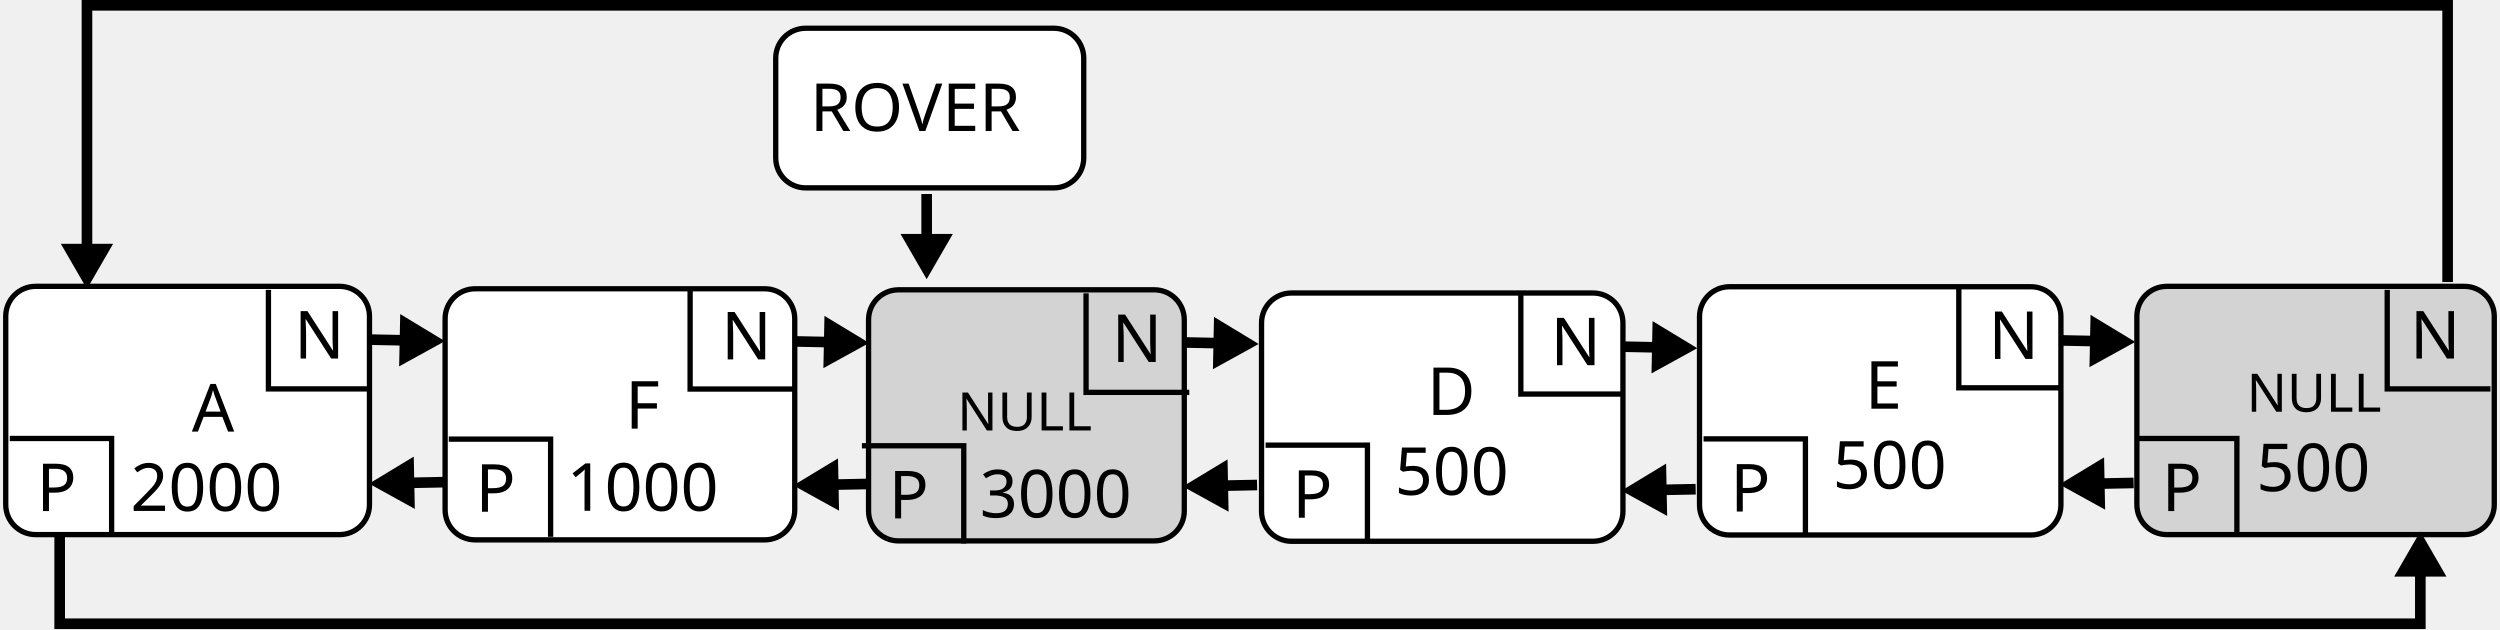
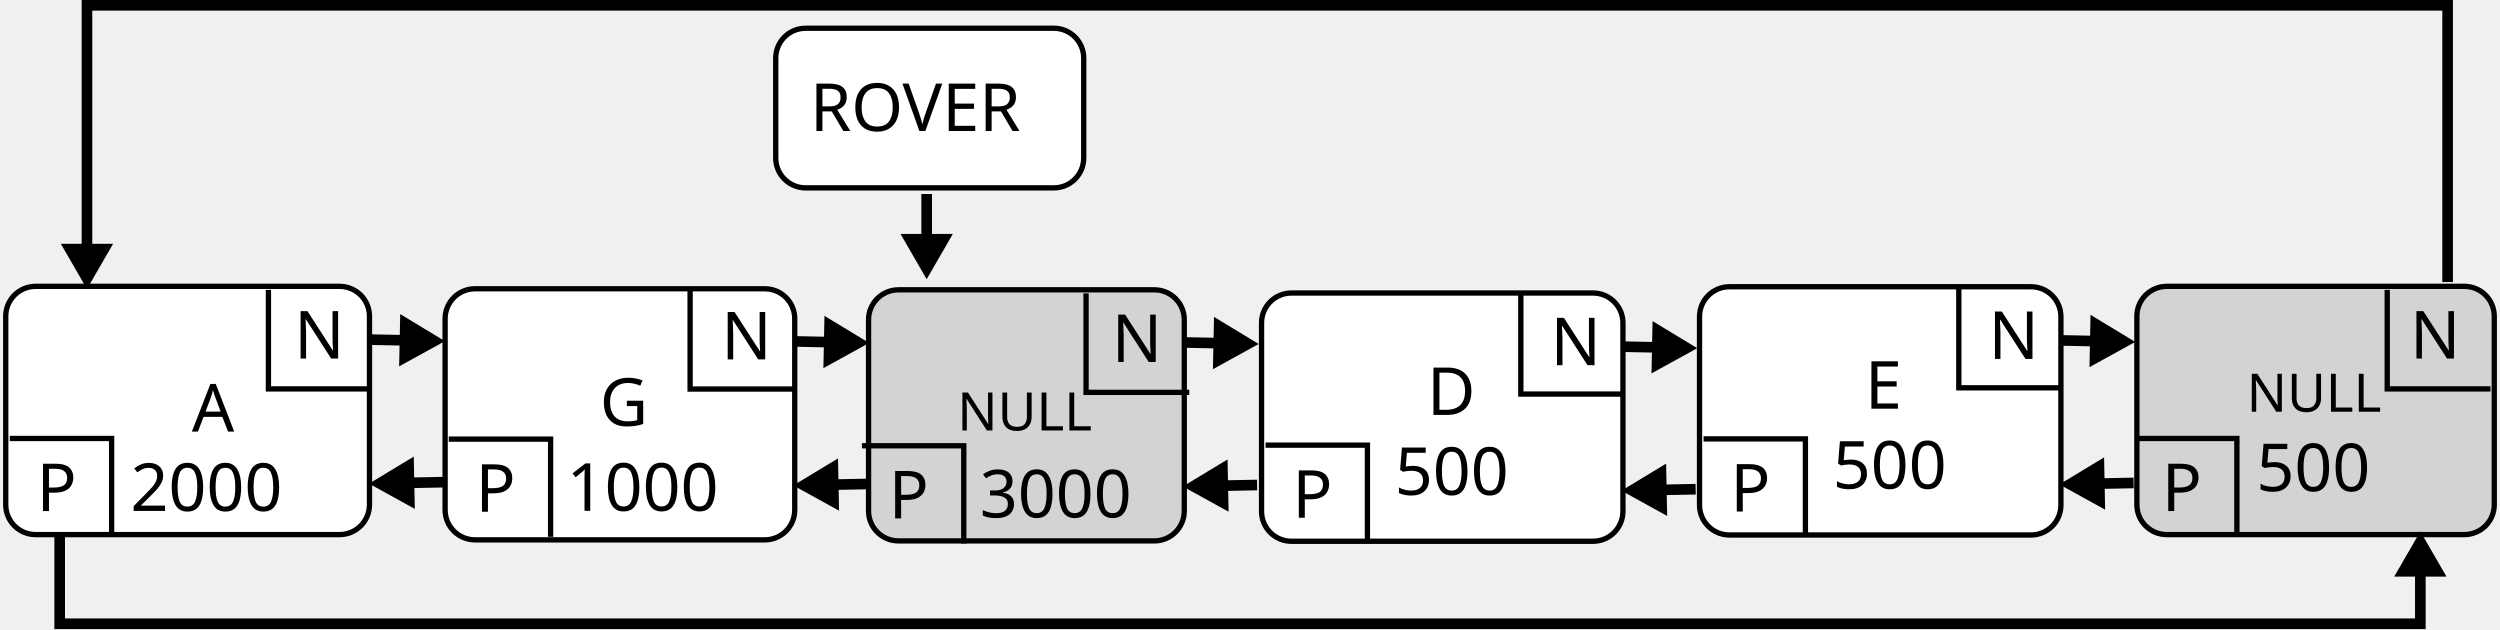
<svg xmlns="http://www.w3.org/2000/svg" width="5.23in" height="1.316in" viewBox="0 0 470.721 118.453" id="svg2" version="1.1">
  <defs id="defs4">
    <marker style="overflow:visible" id="marker11812" refX="0" refY="0" orient="auto">
      <path transform="scale(0.4,0.4)" style="fill:#000000;fill-opacity:1;fill-rule:evenodd;stroke:#000000;stroke-width:1pt;stroke-opacity:1" d="m 5.77,0 -8.65,5 0,-10 8.65,5 z" id="path11814" />
    </marker>
    <marker orient="auto" refY="0" refX="0" id="TriangleOutM-9" style="overflow:visible">
      <path id="path4508-5" d="m 5.77,0 -8.65,5 0,-10 8.65,5 z" style="fill:#000000;fill-opacity:1;fill-rule:evenodd;stroke:#000000;stroke-width:1pt;stroke-opacity:1" transform="scale(0.4,0.4)" />
    </marker>
    <marker orient="auto" refY="0" refX="0" id="TriangleOutM-9-1" style="overflow:visible">
      <path id="path4508-5-8" d="m 5.77,0 -8.65,5 0,-10 8.65,5 z" style="fill:#000000;fill-opacity:1;fill-rule:evenodd;stroke:#000000;stroke-width:1pt;stroke-opacity:1" transform="scale(0.4,0.4)" />
    </marker>
    <marker orient="auto" refY="0" refX="0" id="TriangleOutM-99" style="overflow:visible">
      <path id="path4508-58" d="m 5.77,0 -8.65,5 0,-10 8.65,5 z" style="fill:#000000;fill-opacity:1;fill-rule:evenodd;stroke:#000000;stroke-width:1pt;stroke-opacity:1" transform="scale(0.4,0.4)" />
    </marker>
    <marker orient="auto" refY="0" refX="0" id="TriangleOutM-7" style="overflow:visible">
      <path id="path4508-9" d="m 5.77,0 -8.65,5 0,-10 8.65,5 z" style="fill:#000000;fill-opacity:1;fill-rule:evenodd;stroke:#000000;stroke-width:1pt;stroke-opacity:1" transform="scale(0.4,0.4)" />
    </marker>
    <marker orient="auto" refY="0" refX="0" id="TriangleOutM-5" style="overflow:visible">
      <path id="path4508-3" d="m 5.77,0 -8.65,5 0,-10 8.65,5 z" style="fill:#000000;fill-opacity:1;fill-rule:evenodd;stroke:#000000;stroke-width:1pt;stroke-opacity:1" transform="scale(0.4,0.4)" />
    </marker>
    <marker orient="auto" refY="0" refX="0" id="TriangleOutM-0" style="overflow:visible">
      <path id="path4508-97" d="m 5.77,0 -8.65,5 0,-10 8.65,5 z" style="fill:#000000;fill-opacity:1;fill-rule:evenodd;stroke:#000000;stroke-width:1pt;stroke-opacity:1" transform="scale(0.4,0.4)" />
    </marker>
    <marker orient="auto" refY="0" refX="0" id="TriangleOutM-0-0" style="overflow:visible">
      <path id="path4508-97-9" d="m 5.77,0 -8.65,5 0,-10 8.65,5 z" style="fill:#000000;fill-opacity:1;fill-rule:evenodd;stroke:#000000;stroke-width:1pt;stroke-opacity:1" transform="scale(0.4,0.4)" />
    </marker>
    <marker orient="auto" refY="0" refX="0" id="TriangleOutM-9-2" style="overflow:visible">
      <path id="path4508-5-7" d="m 5.77,0 -8.65,5 0,-10 8.65,5 z" style="fill:#000000;fill-opacity:1;fill-rule:evenodd;stroke:#000000;stroke-width:1pt;stroke-opacity:1" transform="scale(0.4,0.4)" />
    </marker>
    <marker orient="auto" refY="0" refX="0" id="TriangleOutM-9-0" style="overflow:visible">
      <path id="path4508-5-9" d="m 5.77,0 -8.65,5 0,-10 8.65,5 z" style="fill:#000000;fill-opacity:1;fill-rule:evenodd;stroke:#000000;stroke-width:1pt;stroke-opacity:1" transform="scale(0.4,0.4)" />
    </marker>
    <marker orient="auto" refY="0" refX="0" id="TriangleOutM-57" style="overflow:visible">
      <path id="path4508-1" d="m 5.77,0 -8.65,5 0,-10 8.65,5 z" style="fill:#000000;fill-opacity:1;fill-rule:evenodd;stroke:#000000;stroke-width:1pt;stroke-opacity:1" transform="scale(0.4,0.4)" />
    </marker>
    <marker style="overflow:visible" id="marker11812-6" refX="0" refY="0" orient="auto">
      <path transform="scale(0.4,0.4)" style="fill:#000000;fill-opacity:1;fill-rule:evenodd;stroke:#000000;stroke-width:1pt;stroke-opacity:1" d="m 5.77,0 -8.65,5 0,-10 8.65,5 z" id="path11814-1" />
    </marker>
    <marker orient="auto" refY="0" refX="0" id="TriangleOutM-57-2" style="overflow:visible">
      <path id="path4508-1-9" d="m 5.77,0 -8.65,5 0,-10 8.65,5 z" style="fill:#000000;fill-opacity:1;fill-rule:evenodd;stroke:#000000;stroke-width:1pt;stroke-opacity:1" transform="scale(0.4,0.4)" />
    </marker>
    <marker orient="auto" refY="0" refX="0" id="TriangleOutM-57-2-7" style="overflow:visible">
      <path id="path4508-1-9-6" d="m 5.77,0 -8.65,5 0,-10 8.65,5 z" style="fill:#000000;fill-opacity:1;fill-rule:evenodd;stroke:#000000;stroke-width:1pt;stroke-opacity:1" transform="scale(0.4,0.4)" />
    </marker>
    <marker orient="auto" refY="0" refX="0" id="TriangleOutM-57-2-4" style="overflow:visible">
      <path id="path4508-1-9-7" d="m 5.77,0 -8.65,5 0,-10 8.65,5 z" style="fill:#000000;fill-opacity:1;fill-rule:evenodd;stroke:#000000;stroke-width:1pt;stroke-opacity:1" transform="scale(0.4,0.4)" />
    </marker>
    <marker orient="auto" refY="0" refX="0" id="TriangleOutM-57-2-4-7" style="overflow:visible">
      <path id="path4508-1-9-7-5" d="m 5.77,0 -8.65,5 0,-10 8.65,5 z" style="fill:#000000;fill-opacity:1;fill-rule:evenodd;stroke:#000000;stroke-width:1pt;stroke-opacity:1" transform="scale(0.4,0.4)" />
    </marker>
    <marker style="overflow:visible" id="marker11812-3" refX="0" refY="0" orient="auto">
      <path transform="scale(0.4,0.4)" style="fill:#000000;fill-opacity:1;fill-rule:evenodd;stroke:#000000;stroke-width:1pt;stroke-opacity:1" d="m 5.77,0 -8.65,5 0,-10 8.65,5 z" id="path11814-5" />
    </marker>
    <marker orient="auto" refY="0" refX="0" id="TriangleOutM-57-2-7-5" style="overflow:visible">
      <path id="path4508-1-9-6-3" d="m 5.77,0 -8.65,5 0,-10 8.65,5 z" style="fill:#000000;fill-opacity:1;fill-rule:evenodd;stroke:#000000;stroke-width:1pt;stroke-opacity:1" transform="scale(0.4,0.4)" />
    </marker>
    <marker orient="auto" refY="0" refX="0" id="TriangleOutM-57-2-4-7-9" style="overflow:visible">
      <path id="path4508-1-9-7-5-9" d="m 5.77,0 -8.65,5 0,-10 8.65,5 z" style="fill:#000000;fill-opacity:1;fill-rule:evenodd;stroke:#000000;stroke-width:1pt;stroke-opacity:1" transform="scale(0.4,0.4)" />
    </marker>
    <marker orient="auto" refY="0" refX="0" id="TriangleOutM-57-2-7-8" style="overflow:visible">
      <path id="path4508-1-9-6-8" d="m 5.77,0 -8.65,5 0,-10 8.65,5 z" style="fill:#000000;fill-opacity:1;fill-rule:evenodd;stroke:#000000;stroke-width:1pt;stroke-opacity:1" transform="scale(0.4,0.4)" />
    </marker>
    <marker orient="auto" refY="0" refX="0" id="TriangleOutM-57-2-4-7-0" style="overflow:visible">
      <path id="path4508-1-9-7-5-1" d="m 5.77,0 -8.65,5 0,-10 8.65,5 z" style="fill:#000000;fill-opacity:1;fill-rule:evenodd;stroke:#000000;stroke-width:1pt;stroke-opacity:1" transform="scale(0.4,0.4)" />
    </marker>
    <marker orient="auto" refY="0" refX="0" id="TriangleOutM-57-2-7-82" style="overflow:visible">
      <path id="path4508-1-9-6-9" d="m 5.77,0 -8.65,5 0,-10 8.65,5 z" style="fill:#000000;fill-opacity:1;fill-rule:evenodd;stroke:#000000;stroke-width:1pt;stroke-opacity:1" transform="scale(0.4,0.4)" />
    </marker>
    <marker orient="auto" refY="0" refX="0" id="TriangleOutM-57-2-4-7-1" style="overflow:visible">
      <path id="path4508-1-9-7-5-5" d="m 5.77,0 -8.65,5 0,-10 8.65,5 z" style="fill:#000000;fill-opacity:1;fill-rule:evenodd;stroke:#000000;stroke-width:1pt;stroke-opacity:1" transform="scale(0.4,0.4)" />
    </marker>
    <marker orient="auto" refY="0" refX="0" id="TriangleOutM-57-2-7-81" style="overflow:visible">
      <path id="path4508-1-9-6-81" d="m 5.77,0 -8.65,5 0,-10 8.65,5 z" style="fill:#000000;fill-opacity:1;fill-rule:evenodd;stroke:#000000;stroke-width:1pt;stroke-opacity:1" transform="scale(0.4,0.4)" />
    </marker>
    <marker orient="auto" refY="0" refX="0" id="TriangleOutM-57-2-4-7-00" style="overflow:visible">
      <path id="path4508-1-9-7-5-0" d="m 5.77,0 -8.65,5 0,-10 8.65,5 z" style="fill:#000000;fill-opacity:1;fill-rule:evenodd;stroke:#000000;stroke-width:1pt;stroke-opacity:1" transform="scale(0.4,0.4)" />
    </marker>
    <marker orient="auto" refY="0" refX="0" id="TriangleOutM-57-2-7-3" style="overflow:visible">
      <path id="path4508-1-9-6-38" d="m 5.77,0 -8.65,5 0,-10 8.65,5 z" style="fill:#000000;fill-opacity:1;fill-rule:evenodd;stroke:#000000;stroke-width:1pt;stroke-opacity:1" transform="scale(0.4,0.4)" />
    </marker>
    <marker orient="auto" refY="0" refX="0" id="TriangleOutM-57-2-4-7-6" style="overflow:visible">
      <path id="path4508-1-9-7-5-8" d="m 5.77,0 -8.65,5 0,-10 8.65,5 z" style="fill:#000000;fill-opacity:1;fill-rule:evenodd;stroke:#000000;stroke-width:1pt;stroke-opacity:1" transform="scale(0.4,0.4)" />
    </marker>
    <marker orient="auto" refY="0" refX="0" id="TriangleOutM-57-2-7-3-4" style="overflow:visible">
      <path id="path4508-1-9-6-38-1" d="m 5.77,0 -8.65,5 0,-10 8.65,5 z" style="fill:#000000;fill-opacity:1;fill-rule:evenodd;stroke:#000000;stroke-width:1pt;stroke-opacity:1" transform="scale(0.4,0.4)" />
    </marker>
    <marker orient="auto" refY="0" refX="0" id="TriangleOutM-57-2-4-7-6-5" style="overflow:visible">
      <path id="path4508-1-9-7-5-8-4" d="m 5.77,0 -8.65,5 0,-10 8.65,5 z" style="fill:#000000;fill-opacity:1;fill-rule:evenodd;stroke:#000000;stroke-width:1pt;stroke-opacity:1" transform="scale(0.4,0.4)" />
    </marker>
    <marker orient="auto" refY="0" refX="0" id="TriangleOutM-57-2-7-3-5" style="overflow:visible">
      <path id="path4508-1-9-6-38-9" d="m 5.77,0 -8.65,5 0,-10 8.65,5 z" style="fill:#000000;fill-opacity:1;fill-rule:evenodd;stroke:#000000;stroke-width:1pt;stroke-opacity:1" transform="scale(0.4,0.4)" />
    </marker>
    <marker orient="auto" refY="0" refX="0" id="TriangleOutM-57-2-4-7-6-1" style="overflow:visible">
      <path id="path4508-1-9-7-5-8-3" d="m 5.77,0 -8.65,5 0,-10 8.65,5 z" style="fill:#000000;fill-opacity:1;fill-rule:evenodd;stroke:#000000;stroke-width:1pt;stroke-opacity:1" transform="scale(0.4,0.4)" />
    </marker>
    <marker orient="auto" refY="0" refX="0" id="TriangleOutM-57-2-7-3-5-5" style="overflow:visible">
      <path id="path4508-1-9-6-38-9-1" d="m 5.77,0 -8.65,5 0,-10 8.65,5 z" style="fill:#000000;fill-opacity:1;fill-rule:evenodd;stroke:#000000;stroke-width:1pt;stroke-opacity:1" transform="scale(0.4,0.4)" />
    </marker>
    <marker orient="auto" refY="0" refX="0" id="TriangleOutM-57-2-4-7-6-1-2" style="overflow:visible">
      <path id="path4508-1-9-7-5-8-3-3" d="m 5.77,0 -8.65,5 0,-10 8.65,5 z" style="fill:#000000;fill-opacity:1;fill-rule:evenodd;stroke:#000000;stroke-width:1pt;stroke-opacity:1" transform="scale(0.4,0.4)" />
    </marker>
    <marker orient="auto" refY="0" refX="0" id="TriangleOutM-57-2-7-3-5-5-7" style="overflow:visible">
      <path id="path4508-1-9-6-38-9-1-8" d="m 5.77,0 -8.65,5 0,-10 8.65,5 z" style="fill:#000000;fill-opacity:1;fill-rule:evenodd;stroke:#000000;stroke-width:1pt;stroke-opacity:1" transform="scale(0.4,0.4)" />
    </marker>
    <marker orient="auto" refY="0" refX="0" id="TriangleOutM-57-2-4-7-6-1-2-1" style="overflow:visible">
      <path id="path4508-1-9-7-5-8-3-3-1" d="m 5.77,0 -8.65,5 0,-10 8.65,5 z" style="fill:#000000;fill-opacity:1;fill-rule:evenodd;stroke:#000000;stroke-width:1pt;stroke-opacity:1" transform="scale(0.4,0.4)" />
    </marker>
    <marker orient="auto" refY="0" refX="0" id="TriangleOutM-57-2-7-3-5-5-4" style="overflow:visible">
      <path id="path4508-1-9-6-38-9-1-6" d="m 5.77,0 -8.65,5 0,-10 8.65,5 z" style="fill:#000000;fill-opacity:1;fill-rule:evenodd;stroke:#000000;stroke-width:1pt;stroke-opacity:1" transform="scale(0.4,0.4)" />
    </marker>
    <marker orient="auto" refY="0" refX="0" id="TriangleOutM-57-2-4-7-6-1-2-0" style="overflow:visible">
      <path id="path4508-1-9-7-5-8-3-3-2" d="m 5.77,0 -8.65,5 0,-10 8.65,5 z" style="fill:#000000;fill-opacity:1;fill-rule:evenodd;stroke:#000000;stroke-width:1pt;stroke-opacity:1" transform="scale(0.4,0.4)" />
    </marker>
  </defs>
  <g id="layer1" transform="translate(1.757068,-500.3344)">
    <rect style="fill:#ffffff;fill-opacity:1;stroke:#000000;stroke-width:1;stroke-miterlimit:4;stroke-dasharray:none;stroke-opacity:1" id="rect4261-3-0-4-2" width="65.834" height="47.279" x="82.043" y="554.711" ry="5.632" />
    <g transform="translate(-155.932,-0.9880576)" id="g21174-1-4">
      <path id="path11440-7-0-1-0-1-0-9" d="m 304.027,565.615 8.115,0.166" style="fill:none;fill-rule:evenodd;stroke:#000000;stroke-width:2;stroke-linecap:butt;stroke-linejoin:miter;stroke-miterlimit:4;stroke-dasharray:none;stroke-opacity:1;marker-end:url(#TriangleOutM-57-2-7-3-5-5-4)" />
      <path id="path11440-7-0-2-8-7-1-0-7" d="m 317.522,592.452 -8.303,0.166" style="fill:none;fill-rule:evenodd;stroke:#000000;stroke-width:2;stroke-linecap:butt;stroke-linejoin:miter;stroke-miterlimit:4;stroke-dasharray:none;stroke-opacity:1;marker-end:url(#TriangleOutM-57-2-4-7-6-1-2-0)" />
    </g>
    <rect style="fill:#d3d3d3;fill-opacity:1;stroke:#000000;stroke-width:1;stroke-miterlimit:4;stroke-dasharray:none;stroke-opacity:1" id="rect4261-3-0-44" width="67.298" height="46.747" x="400.602" y="554.253" ry="5.632" />
    <text xml:space="preserve" style="font-style:normal;font-weight:normal;font-size:12.5px;line-height:125%;font-family:sans-serif;letter-spacing:0px;word-spacing:0px;fill:#000000;fill-opacity:1;stroke:none;stroke-width:1px;stroke-linecap:butt;stroke-linejoin:miter;stroke-opacity:1" x="423.113" y="592.82" id="text10801-4-8">
      <tspan id="tspan10803-3-5" x="423.113" y="592.82">500</tspan>
    </text>
    <path style="fill:none;fill-rule:evenodd;stroke:#000000;stroke-width:1;stroke-linecap:butt;stroke-linejoin:miter;stroke-miterlimit:4;stroke-dasharray:none;stroke-opacity:1" d="m 447.741,554.916 0,18.649 19.439,0" id="path10784-9" />
    <text xml:space="preserve" style="font-style:normal;font-weight:normal;font-size:12.5px;line-height:125%;font-family:sans-serif;letter-spacing:0px;word-spacing:0px;fill:#000000;fill-opacity:1;stroke:none;stroke-width:1px;stroke-linecap:butt;stroke-linejoin:miter;stroke-opacity:1" x="452.026" y="567.847" id="text10823-65">
      <tspan id="tspan10825-3" x="452.026" y="567.847">N</tspan>
    </text>
    <g id="g18352" transform="translate(145.5338,-4.7784624e-8)">
      <path id="path10784-5-3" d="m 273.899,601.299 0,-18.398 -19.178,0" style="fill:none;fill-rule:evenodd;stroke:#000000;stroke-width:1;stroke-linecap:butt;stroke-linejoin:miter;stroke-miterlimit:4;stroke-dasharray:none;stroke-opacity:1" />
      <text id="text10823-6-7" y="596.572" x="259.759" style="font-style:normal;font-weight:normal;font-size:12.5px;line-height:125%;font-family:sans-serif;letter-spacing:0px;word-spacing:0px;fill:#000000;fill-opacity:1;stroke:none;stroke-width:1px;stroke-linecap:butt;stroke-linejoin:miter;stroke-opacity:1" xml:space="preserve">
        <tspan y="596.572" x="259.759" id="tspan10825-2-45">P</tspan>
      </text>
    </g>
    <text xml:space="preserve" style="font-style:normal;font-weight:normal;font-size:12.5px;line-height:125%;font-family:sans-serif;letter-spacing:0px;word-spacing:0px;fill:#000000;fill-opacity:1;stroke:none;stroke-width:1px;stroke-linecap:butt;stroke-linejoin:miter;stroke-opacity:1" x="421.275" y="577.867" id="text10942-52">
      <tspan id="tspan10944-6" x="421.275" y="577.867" style="font-size:10px">NULL</tspan>
    </text>
    <g id="g18369" transform="translate(-109.8173,-0.5542951)">
      <rect ry="5.632" y="506.207" x="254.114" height="30.06" width="57.998" id="rect4261-3-0-5-3" style="fill:#ffffff;fill-opacity:1;stroke:#000000;stroke-width:1;stroke-miterlimit:4;stroke-dasharray:none;stroke-opacity:1" />
      <text id="text10801-0-2" y="525.556" x="260.561" style="font-style:normal;font-weight:normal;font-size:12.5px;line-height:125%;font-family:sans-serif;letter-spacing:0px;word-spacing:0px;fill:#000000;fill-opacity:1;stroke:none;stroke-width:1px;stroke-linecap:butt;stroke-linejoin:miter;stroke-opacity:1" xml:space="preserve">
        <tspan y="525.556" x="260.561" id="tspan10803-5-9">ROVER</tspan>
      </text>
      <path id="path11440-7" d="m 282.538,537.419 0,10.358" style="fill:none;fill-rule:evenodd;stroke:#000000;stroke-width:2;stroke-linecap:butt;stroke-linejoin:miter;stroke-miterlimit:4;stroke-dasharray:none;stroke-opacity:1;marker-end:url(#TriangleOutM-57)" />
    </g>
    <path style="fill:none;fill-rule:evenodd;stroke:#000000;stroke-width:2;stroke-linecap:butt;stroke-linejoin:miter;stroke-miterlimit:4;stroke-dasharray:none;stroke-opacity:1;marker-end:url(#marker11812)" d="m 9.466,600.601 0,17.187 444.513,0 0,-11.711" id="path17239" />
    <path style="fill:none;fill-rule:evenodd;stroke:#000000;stroke-width:2;stroke-linecap:butt;stroke-linejoin:miter;stroke-miterlimit:4;stroke-dasharray:none;stroke-opacity:1;marker-end:url(#marker11812-3)" d="m 459.117,553.442 0,-52.108 -444.513,0 0,47.74" id="path17239-0" />
    <rect style="fill:#ffffff;fill-opacity:1;stroke:#000000;stroke-width:1;stroke-miterlimit:4;stroke-dasharray:none;stroke-opacity:1" id="rect4261-3-0" width="68.494" height="46.747" x="-0.693" y="554.253" ry="5.632" />
    <g id="g21093" transform="translate(-10.64143,0)">
      <g transform="translate(-9.97731,0)" id="g18855">
        <path style="fill:none;fill-rule:evenodd;stroke:#000000;stroke-width:1;stroke-linecap:butt;stroke-linejoin:miter;stroke-miterlimit:4;stroke-dasharray:none;stroke-opacity:1" d="m 69.392,554.916 0,18.649 19.439,0" id="path10784" />
        <text xml:space="preserve" style="font-style:normal;font-weight:normal;font-size:12.5px;line-height:125%;font-family:sans-serif;letter-spacing:0px;word-spacing:0px;fill:#000000;fill-opacity:1;stroke:none;stroke-width:1px;stroke-linecap:butt;stroke-linejoin:miter;stroke-opacity:1" x="74.231" y="567.847" id="text10823">
          <tspan id="tspan10825" x="74.231" y="567.847">N</tspan>
        </text>
      </g>
    </g>
    <path style="fill:none;fill-rule:evenodd;stroke:#000000;stroke-width:1;stroke-linecap:butt;stroke-linejoin:miter;stroke-miterlimit:4;stroke-dasharray:none;stroke-opacity:1" d="m 19.247,601.299 0,-18.398 -19.178,0" id="path10784-5" />
    <text xml:space="preserve" style="font-style:normal;font-weight:normal;font-size:12.5px;line-height:125%;font-family:sans-serif;letter-spacing:0px;word-spacing:0px;fill:#000000;fill-opacity:1;stroke:none;stroke-width:1px;stroke-linecap:butt;stroke-linejoin:miter;stroke-opacity:1" x="5.107" y="596.572" id="text10823-6">
      <tspan id="tspan10825-2" x="5.107" y="596.572">P</tspan>
    </text>
    <g id="g21087" transform="translate(0,8)">
      <text id="text10801-4" y="588.541" x="22.804" style="font-style:normal;font-weight:normal;font-size:12.5px;line-height:125%;font-family:sans-serif;letter-spacing:0px;word-spacing:0px;fill:#000000;fill-opacity:1;stroke:none;stroke-width:1px;stroke-linecap:butt;stroke-linejoin:miter;stroke-opacity:1" xml:space="preserve">
        <tspan y="588.541" x="22.804" id="tspan10803-3">2000</tspan>
      </text>
      <text id="text18908" y="573.602" x="34.361" style="font-style:normal;font-weight:normal;font-size:12.5px;line-height:125%;font-family:sans-serif;letter-spacing:0px;word-spacing:0px;fill:#000000;fill-opacity:1;stroke:none;stroke-width:1px;stroke-linecap:butt;stroke-linejoin:miter;stroke-opacity:1" xml:space="preserve">
        <tspan y="573.602" x="34.361" id="tspan18910">A</tspan>
      </text>
    </g>
    <text xml:space="preserve" style="font-style:normal;font-weight:normal;font-size:12.5px;line-height:125%;font-family:sans-serif;letter-spacing:0px;word-spacing:0px;fill:#000000;fill-opacity:1;stroke:none;stroke-width:1px;stroke-linecap:butt;stroke-linejoin:miter;stroke-opacity:1" x="8.775" y="567.793" id="text18912">
      <tspan id="tspan18914" x="8.775" y="567.793" />
    </text>
    <text xml:space="preserve" style="font-style:normal;font-weight:normal;font-size:12.5px;line-height:125%;font-family:sans-serif;letter-spacing:0px;word-spacing:0px;fill:#000000;fill-opacity:1;stroke:none;stroke-width:1px;stroke-linecap:butt;stroke-linejoin:miter;stroke-opacity:1" x="108.993" y="567.382" id="text18912-3">
      <tspan id="tspan18914-9" x="108.993" y="567.382" />
    </text>
    <g id="g20798">
      <g transform="translate(18.6225,1.596214)" id="g20763">
        <g id="g20227">
          <rect ry="5.632" y="552.733" x="299.626" height="46.747" width="68.05" id="rect4261-3-0-0" style="fill:#ffffff;fill-opacity:1;stroke:#000000;stroke-width:1;stroke-miterlimit:4;stroke-dasharray:none;stroke-opacity:1" />
          <text id="text10801-4-2" y="590.746" x="324.719" style="font-style:normal;font-weight:normal;font-size:12.5px;line-height:125%;font-family:sans-serif;letter-spacing:0px;word-spacing:0px;fill:#000000;fill-opacity:1;stroke:none;stroke-width:1px;stroke-linecap:butt;stroke-linejoin:miter;stroke-opacity:1" xml:space="preserve">
            <tspan y="590.746" x="324.719" id="tspan10803-3-4">500</tspan>
          </text>
          <path id="path10784-5-4" d="m 319.566,599.779 0,-18.398 -19.178,0" style="fill:none;fill-rule:evenodd;stroke:#000000;stroke-width:1;stroke-linecap:butt;stroke-linejoin:miter;stroke-miterlimit:4;stroke-dasharray:none;stroke-opacity:1" />
          <text id="text10823-6-3" y="595.052" x="305.426" style="font-style:normal;font-weight:normal;font-size:12.5px;line-height:125%;font-family:sans-serif;letter-spacing:0px;word-spacing:0px;fill:#000000;fill-opacity:1;stroke:none;stroke-width:1px;stroke-linecap:butt;stroke-linejoin:miter;stroke-opacity:1" xml:space="preserve">
            <tspan y="595.052" x="305.426" id="tspan10825-2-7">P</tspan>
          </text>
          <g transform="translate(6.097244,115.8477)" id="g19573">
            <g id="g18855-2" transform="translate(273.7125,-117.367)">
              <path id="path10784-0" d="m 68.64,554.634 0,18.649 19.439,0" style="fill:none;fill-rule:evenodd;stroke:#000000;stroke-width:1;stroke-linecap:butt;stroke-linejoin:miter;stroke-miterlimit:4;stroke-dasharray:none;stroke-opacity:1" />
              <text id="text10823-2" y="567.847" x="74.231" style="font-style:normal;font-weight:normal;font-size:12.5px;line-height:125%;font-family:sans-serif;letter-spacing:0px;word-spacing:0px;fill:#000000;fill-opacity:1;stroke:none;stroke-width:1px;stroke-linecap:butt;stroke-linejoin:miter;stroke-opacity:1" xml:space="preserve">
                <tspan y="567.847" x="74.231" id="tspan10825-6">N</tspan>
              </text>
            </g>
            <path style="fill:none;fill-rule:evenodd;stroke:#000000;stroke-width:2;stroke-linecap:butt;stroke-linejoin:miter;stroke-miterlimit:4;stroke-dasharray:none;stroke-opacity:1;marker-end:url(#TriangleOutM-57-2-7-3)" d="m 361.779,446.992 8.115,0.166" id="path11440-7-0-1-0" />
            <path style="fill:none;fill-rule:evenodd;stroke:#000000;stroke-width:2;stroke-linecap:butt;stroke-linejoin:miter;stroke-miterlimit:4;stroke-dasharray:none;stroke-opacity:1;marker-end:url(#TriangleOutM-57-2-4-7-6)" d="m 375.273,473.829 -8.303,0.166" id="path11440-7-0-2-8-7" />
          </g>
          <text id="text18908-0" y="575.696" x="330.777" style="font-style:normal;font-weight:normal;font-size:12.5px;line-height:125%;font-family:sans-serif;letter-spacing:0px;word-spacing:0px;fill:#000000;fill-opacity:1;stroke:none;stroke-width:1px;stroke-linecap:butt;stroke-linejoin:miter;stroke-opacity:1" xml:space="preserve">
            <tspan y="575.696" x="330.777" id="tspan18910-4">E</tspan>
          </text>
        </g>
      </g>
    </g>
    <rect style="fill:#d3d3d3;fill-opacity:1;stroke:#000000;stroke-width:1;stroke-miterlimit:4;stroke-dasharray:none;stroke-opacity:1" id="rect4261-3-0-4" width="59.449" height="47.279" x="161.778" y="554.906" ry="5.632" />
    <text xml:space="preserve" style="font-style:normal;font-weight:normal;font-size:12.5px;line-height:125%;font-family:sans-serif;letter-spacing:0px;word-spacing:0px;fill:#000000;fill-opacity:1;stroke:none;stroke-width:1px;stroke-linecap:butt;stroke-linejoin:miter;stroke-opacity:1" x="104.932" y="596.515" id="text10801-4-4">
      <tspan id="tspan10803-3-8" x="104.932" y="596.515">1000</tspan>
    </text>
    <g id="g21673" transform="translate(-45.22607,0)">
      <path id="path10784-5-0" d="m 147.133,601.42 0,-18.398 -19.178,0" style="fill:none;fill-rule:evenodd;stroke:#000000;stroke-width:1;stroke-linecap:butt;stroke-linejoin:miter;stroke-miterlimit:4;stroke-dasharray:none;stroke-opacity:1" />
      <text id="text10823-6-6" y="596.693" x="132.993" style="font-style:normal;font-weight:normal;font-size:12.5px;line-height:125%;font-family:sans-serif;letter-spacing:0px;word-spacing:0px;fill:#000000;fill-opacity:1;stroke:none;stroke-width:1px;stroke-linecap:butt;stroke-linejoin:miter;stroke-opacity:1" xml:space="preserve">
        <tspan y="596.693" x="132.993" id="tspan10825-2-2">P</tspan>
      </text>
    </g>
    <path style="fill:none;fill-rule:evenodd;stroke:#000000;stroke-width:1;stroke-linecap:butt;stroke-linejoin:miter;stroke-miterlimit:4;stroke-dasharray:none;stroke-opacity:1" d="m 202.731,555.57 0,18.649 19.439,0" id="path10784-8" />
    <text xml:space="preserve" style="font-style:normal;font-weight:normal;font-size:12.5px;line-height:125%;font-family:sans-serif;letter-spacing:0px;word-spacing:0px;fill:#000000;fill-opacity:1;stroke:none;stroke-width:1px;stroke-linecap:butt;stroke-linejoin:miter;stroke-opacity:1" x="207.57" y="568.5" id="text10823-3">
      <tspan id="tspan10825-9" x="207.57" y="568.5">N</tspan>
    </text>
-     <text xml:space="preserve" style="font-style:normal;font-weight:normal;font-size:12.5px;line-height:125%;font-family:sans-serif;letter-spacing:0px;word-spacing:0px;fill:#000000;fill-opacity:1;stroke:none;stroke-width:1px;stroke-linecap:butt;stroke-linejoin:miter;stroke-opacity:1" x="115.957" y="581.044" id="text18908-1">
-       <tspan id="tspan18910-1" x="115.957" y="581.044">F</tspan>
+     <text xml:space="preserve" style="font-style:normal;font-weight:normal;font-size:12.5px;line-height:125%;font-family:sans-serif;letter-spacing:0px;word-spacing:0px;fill:#000000;fill-opacity:1;stroke:none;stroke-width:1px;stroke-linecap:butt;stroke-linejoin:miter;stroke-opacity:1" x="111.168" y="580.512" id="text18908-1">
+       <tspan id="tspan18910-1" x="111.168" y="580.512">G</tspan>
    </text>
    <rect style="fill:#ffffff;fill-opacity:1;stroke:#000000;stroke-width:1;stroke-miterlimit:4;stroke-dasharray:none;stroke-opacity:1" id="rect4261-3-0-0-2" width="68.05" height="46.747" x="235.777" y="555.509" ry="5.632" />
    <text xml:space="preserve" style="font-style:normal;font-weight:normal;font-size:12.5px;line-height:125%;font-family:sans-serif;letter-spacing:0px;word-spacing:0px;fill:#000000;fill-opacity:1;stroke:none;stroke-width:1px;stroke-linecap:butt;stroke-linejoin:miter;stroke-opacity:1" x="260.87" y="593.522" id="text10801-4-2-1">
      <tspan id="tspan10803-3-4-6" x="260.87" y="593.522">500</tspan>
    </text>
    <path style="fill:none;fill-rule:evenodd;stroke:#000000;stroke-width:1;stroke-linecap:butt;stroke-linejoin:miter;stroke-miterlimit:4;stroke-dasharray:none;stroke-opacity:1" d="m 255.717,602.555 0,-18.398 -19.178,0" id="path10784-5-4-4" />
    <text xml:space="preserve" style="font-style:normal;font-weight:normal;font-size:12.5px;line-height:125%;font-family:sans-serif;letter-spacing:0px;word-spacing:0px;fill:#000000;fill-opacity:1;stroke:none;stroke-width:1px;stroke-linecap:butt;stroke-linejoin:miter;stroke-opacity:1" x="241.577" y="597.828" id="text10823-6-3-6">
      <tspan id="tspan10825-2-7-1" x="241.577" y="597.828">P</tspan>
    </text>
    <path style="fill:none;fill-rule:evenodd;stroke:#000000;stroke-width:1;stroke-linecap:butt;stroke-linejoin:miter;stroke-miterlimit:4;stroke-dasharray:none;stroke-opacity:1" d="m 284.601,555.89 0,18.649 19.439,0" id="path10784-0-6" />
    <text xml:space="preserve" style="font-style:normal;font-weight:normal;font-size:12.5px;line-height:125%;font-family:sans-serif;letter-spacing:0px;word-spacing:0px;fill:#000000;fill-opacity:1;stroke:none;stroke-width:1px;stroke-linecap:butt;stroke-linejoin:miter;stroke-opacity:1" x="290.192" y="569.103" id="text10823-2-8">
      <tspan id="tspan10825-6-0" x="290.192" y="569.103">N</tspan>
    </text>
    <g id="g21174">
      <path id="path11440-7-0-1-0-1" d="m 304.027,565.615 8.115,0.166" style="fill:none;fill-rule:evenodd;stroke:#000000;stroke-width:2;stroke-linecap:butt;stroke-linejoin:miter;stroke-miterlimit:4;stroke-dasharray:none;stroke-opacity:1;marker-end:url(#TriangleOutM-57-2-7-3-5)" />
      <path id="path11440-7-0-2-8-7-1" d="m 317.522,592.452 -8.303,0.166" style="fill:none;fill-rule:evenodd;stroke:#000000;stroke-width:2;stroke-linecap:butt;stroke-linejoin:miter;stroke-miterlimit:4;stroke-dasharray:none;stroke-opacity:1;marker-end:url(#TriangleOutM-57-2-4-7-6-1)" />
    </g>
    <text xml:space="preserve" style="font-style:normal;font-weight:normal;font-size:12.5px;line-height:125%;font-family:sans-serif;letter-spacing:0px;word-spacing:0px;fill:#000000;fill-opacity:1;stroke:none;stroke-width:1px;stroke-linecap:butt;stroke-linejoin:miter;stroke-opacity:1" x="266.928" y="578.472" id="text18908-0-6">
      <tspan id="tspan18910-4-4" x="266.928" y="578.472">D</tspan>
    </text>
    <g transform="translate(-82.5823,-0.7925357)" id="g21174-1">
      <path id="path11440-7-0-1-0-1-0" d="m 304.027,565.615 8.115,0.166" style="fill:none;fill-rule:evenodd;stroke:#000000;stroke-width:2;stroke-linecap:butt;stroke-linejoin:miter;stroke-miterlimit:4;stroke-dasharray:none;stroke-opacity:1;marker-end:url(#TriangleOutM-57-2-7-3-5-5)" />
      <path id="path11440-7-0-2-8-7-1-0" d="m 317.522,592.452 -8.303,0.166" style="fill:none;fill-rule:evenodd;stroke:#000000;stroke-width:2;stroke-linecap:butt;stroke-linejoin:miter;stroke-miterlimit:4;stroke-dasharray:none;stroke-opacity:1;marker-end:url(#TriangleOutM-57-2-4-7-6-1-2)" />
    </g>
    <g transform="translate(-235.8189,-1.324607)" id="g21174-1-1">
      <path id="path11440-7-0-1-0-1-0-7" d="m 304.027,565.615 8.115,0.166" style="fill:none;fill-rule:evenodd;stroke:#000000;stroke-width:2;stroke-linecap:butt;stroke-linejoin:miter;stroke-miterlimit:4;stroke-dasharray:none;stroke-opacity:1;marker-end:url(#TriangleOutM-57-2-7-3-5-5-7)" />
      <path id="path11440-7-0-2-8-7-1-0-0" d="m 317.522,592.452 -8.303,0.166" style="fill:none;fill-rule:evenodd;stroke:#000000;stroke-width:2;stroke-linecap:butt;stroke-linejoin:miter;stroke-miterlimit:4;stroke-dasharray:none;stroke-opacity:1;marker-end:url(#TriangleOutM-57-2-4-7-6-1-2-1)" />
    </g>
    <path style="fill:none;fill-rule:evenodd;stroke:#000000;stroke-width:1;stroke-linecap:butt;stroke-linejoin:miter;stroke-miterlimit:4;stroke-dasharray:none;stroke-opacity:1" d="m 128.176,554.942 0,18.649 19.439,0" id="path10784-8-6" />
    <text xml:space="preserve" style="font-style:normal;font-weight:normal;font-size:12.5px;line-height:125%;font-family:sans-serif;letter-spacing:0px;word-spacing:0px;fill:#000000;fill-opacity:1;stroke:none;stroke-width:1px;stroke-linecap:butt;stroke-linejoin:miter;stroke-opacity:1" x="134.034" y="568.009" id="text10823-3-6">
      <tspan id="tspan10825-9-1" x="134.034" y="568.009">N</tspan>
    </text>
    <text xml:space="preserve" style="font-style:normal;font-weight:normal;font-size:12.5px;line-height:125%;font-family:sans-serif;letter-spacing:0px;word-spacing:0px;fill:#000000;fill-opacity:1;stroke:none;stroke-width:1px;stroke-linecap:butt;stroke-linejoin:miter;stroke-opacity:1" x="182.73" y="597.767" id="text10801-4-4-8">
      <tspan id="tspan10803-3-8-9" x="182.73" y="597.767">3000</tspan>
    </text>
    <path style="fill:none;fill-rule:evenodd;stroke:#000000;stroke-width:1;stroke-linecap:butt;stroke-linejoin:miter;stroke-miterlimit:4;stroke-dasharray:none;stroke-opacity:1" d="m 179.705,602.672 0,-18.398 -19.178,0" id="path10784-5-0-6" />
    <text xml:space="preserve" style="font-style:normal;font-weight:normal;font-size:12.5px;line-height:125%;font-family:sans-serif;letter-spacing:0px;word-spacing:0px;fill:#000000;fill-opacity:1;stroke:none;stroke-width:1px;stroke-linecap:butt;stroke-linejoin:miter;stroke-opacity:1" x="165.565" y="597.945" id="text10823-6-6-2">
      <tspan id="tspan10825-2-2-5" x="165.565" y="597.945">P</tspan>
    </text>
    <text xml:space="preserve" style="font-style:normal;font-weight:normal;font-size:12.5px;line-height:125%;font-family:sans-serif;letter-spacing:0px;word-spacing:0px;fill:#000000;fill-opacity:1;stroke:none;stroke-width:1px;stroke-linecap:butt;stroke-linejoin:miter;stroke-opacity:1" x="178.482" y="581.393" id="text10942-52-2">
      <tspan id="tspan10944-6-9" x="178.482" y="581.393" style="font-size:10px">NULL</tspan>
    </text>
  </g>
</svg>
